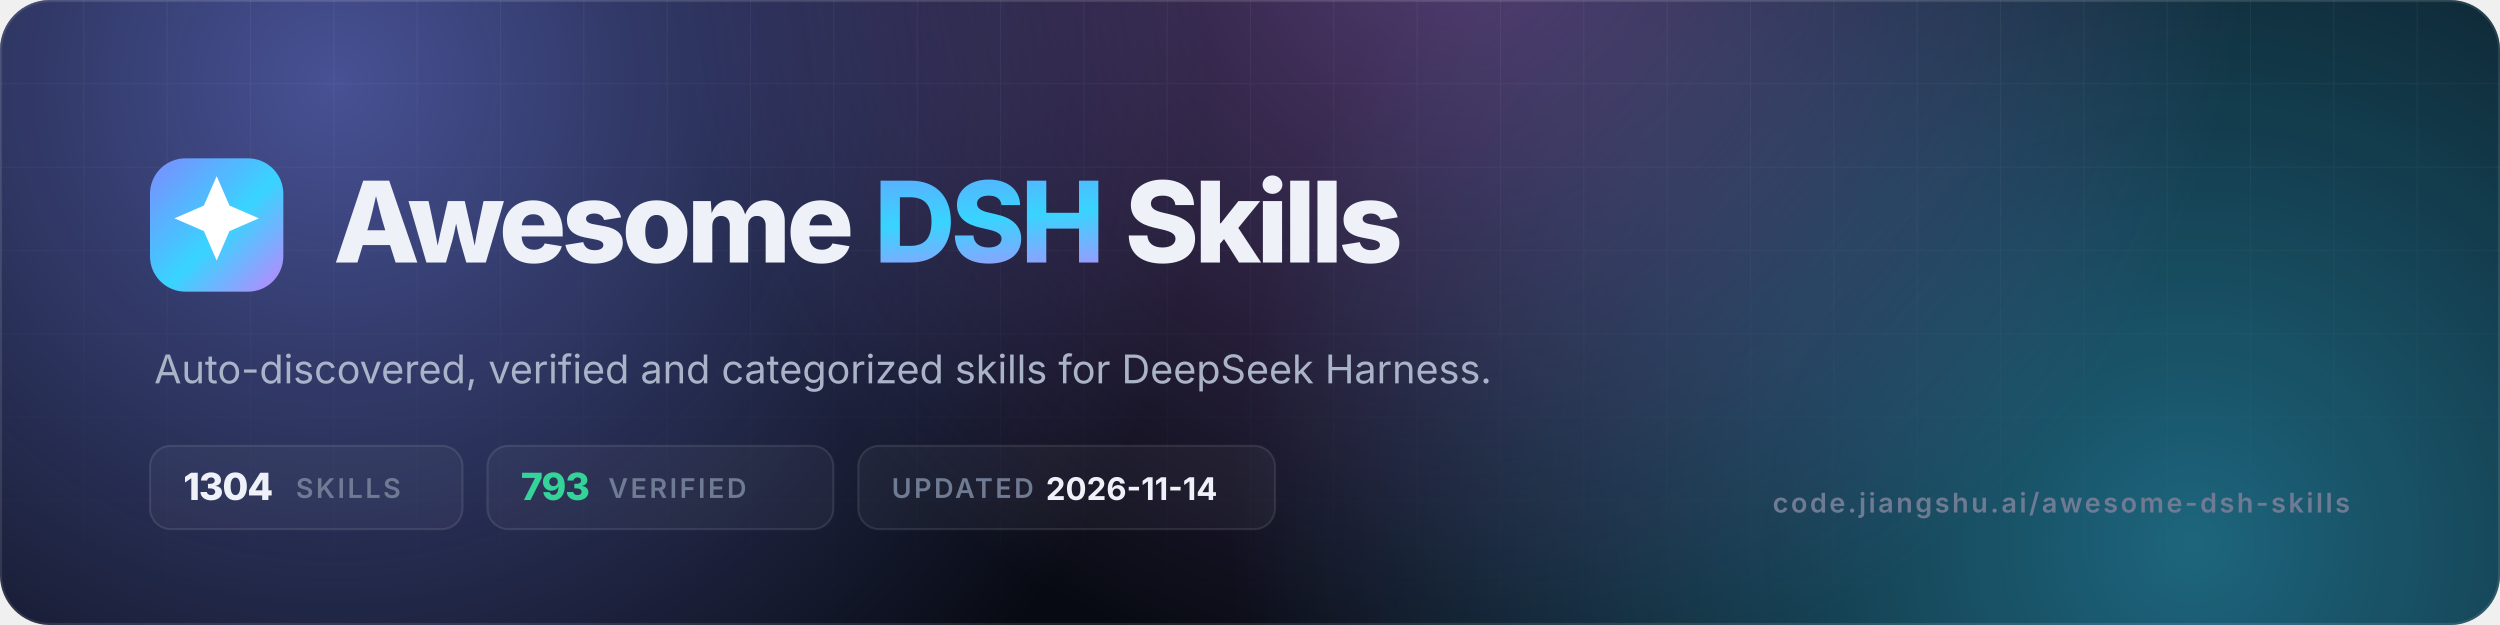
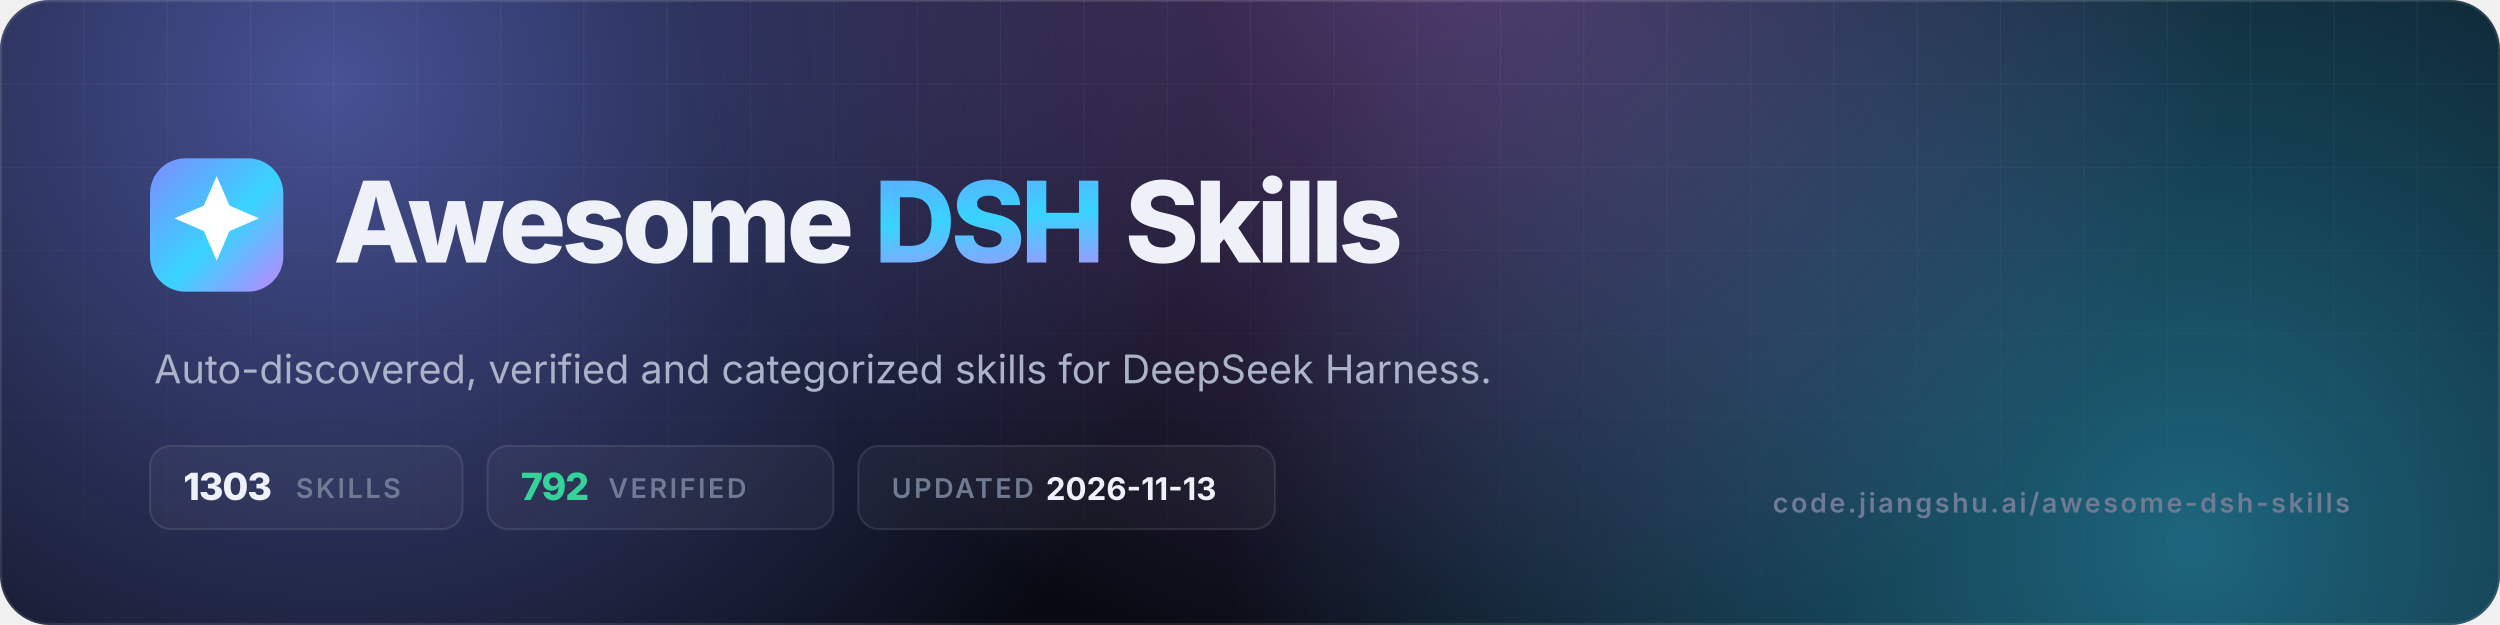
- <svg xmlns="http://www.w3.org/2000/svg" viewBox="0 0 1200 300" width="1200" height="300" role="img" aria-label="Awesome DSH Skills — 1304 skills, 793 verified">
+ <svg xmlns="http://www.w3.org/2000/svg" viewBox="0 0 1200 300" width="1200" height="300" role="img" aria-label="Awesome DSH Skills — 1303 skills, 792 verified">
  <defs>
    <linearGradient id="g" x1="0" y1="0" x2="1" y2="1">
      <stop offset="0" stop-color="#7c8cff" />
      <stop offset=".55" stop-color="#38d4ff" />
      <stop offset="1" stop-color="#c084fc" />
    </linearGradient>
    <radialGradient id="a1" cx="0" cy="0" r="1" gradientUnits="userSpaceOnUse" gradientTransform="translate(160 40) scale(420)">
      <stop offset="0" stop-color="#7c8cff" stop-opacity=".55" />
      <stop offset="1" stop-color="#7c8cff" stop-opacity="0" />
    </radialGradient>
    <radialGradient id="a2" cx="0" cy="0" r="1" gradientUnits="userSpaceOnUse" gradientTransform="translate(1050 260) scale(460)">
      <stop offset="0" stop-color="#38d4ff" stop-opacity=".45" />
      <stop offset="1" stop-color="#38d4ff" stop-opacity="0" />
    </radialGradient>
    <radialGradient id="a3" cx="0" cy="0" r="1" gradientUnits="userSpaceOnUse" gradientTransform="translate(700 -40) scale(380)">
      <stop offset="0" stop-color="#c084fc" stop-opacity=".4" />
      <stop offset="1" stop-color="#c084fc" stop-opacity="0" />
    </radialGradient>
    <pattern id="grid" width="40" height="40" patternUnits="userSpaceOnUse">
      <path d="M40 0H0V40" fill="none" stroke="#fff" stroke-opacity=".05" />
    </pattern>
    <linearGradient id="fade" x1="0" y1="0" x2="0" y2="1">
      <stop offset="0" stop-color="#fff" />
      <stop offset="1" stop-color="#fff" stop-opacity="0" />
    </linearGradient>
    <mask id="m">
      <rect width="1200" height="300" fill="url(#fade)" />
    </mask>
    <clipPath id="c">
      <rect width="1200" height="300" rx="24" />
    </clipPath>
  </defs>
  <g clip-path="url(#c)">
    <rect width="1200" height="300" fill="#070a12" />
    <rect width="1200" height="300" fill="url(#a1)" />
    <rect width="1200" height="300" fill="url(#a2)" />
    <rect width="1200" height="300" fill="url(#a3)" />
    <rect width="1200" height="300" fill="url(#grid)" mask="url(#m)" />
    <rect x=".5" y=".5" width="1199" height="299" rx="23.5" fill="none" stroke="#fff" stroke-opacity=".1" />
  </g>
  <rect x="72" y="76" width="64" height="64" rx="17" fill="url(#g)" />
  <g transform="translate(72 76) scale(2.6667)">
    <path d="M12 3.2l2.3 5.3 5.3 2.3-5.3 2.3L12 18.4l-2.3-5.3-5.3-2.3 5.3-2.3z" fill="#fff" />
  </g>
  <text x="160" y="126" font-family="Inter,-apple-system,'Segoe UI',Helvetica,Arial,sans-serif" font-size="54" font-weight="800" letter-spacing="-2.2" fill="#eef1f8">Awesome <tspan fill="url(#g)">DSH</tspan> Skills</text>
  <text x="74" y="184" font-family="Inter,-apple-system,'Segoe UI',Helvetica,Arial,sans-serif" font-size="19" fill="#aab3c7">Auto-discovered, verified and categorized skills for DeepSeek Harness.</text>
  <g font-family="Inter,-apple-system,'Segoe UI',Helvetica,Arial,sans-serif" font-size="13" font-weight="600" letter-spacing="1.2">
    <rect x="72" y="214" width="150" height="40" rx="10" fill="#fff" fill-opacity=".04" stroke="#fff" stroke-opacity=".1" />
-     <text x="88" y="240" fill="#eef1f8" font-size="18" font-weight="800" letter-spacing="-.5">1304</text>
+     <text x="88" y="240" fill="#eef1f8" font-size="18" font-weight="800" letter-spacing="-.5">1303</text>
    <text x="142" y="239" fill="#6f7a93">SKILLS</text>
    <rect x="234" y="214" width="166" height="40" rx="10" fill="#fff" fill-opacity=".04" stroke="#fff" stroke-opacity=".1" />
-     <text x="250" y="240" fill="#34d399" font-size="18" font-weight="800" letter-spacing="-.5">793</text>
+     <text x="250" y="240" fill="#34d399" font-size="18" font-weight="800" letter-spacing="-.5">792</text>
    <text x="292" y="239" fill="#6f7a93">VERIFIED</text>
    <rect x="412" y="214" width="200" height="40" rx="10" fill="#fff" fill-opacity=".04" stroke="#fff" stroke-opacity=".1" />
    <text x="428" y="239" fill="#6f7a93">UPDATED</text>
-     <text x="502" y="240" fill="#eef1f8" font-size="15" font-weight="700" letter-spacing="0">2026-11-14</text>
+     <text x="502" y="240" fill="#eef1f8" font-size="15" font-weight="700" letter-spacing="0">2026-11-13</text>
  </g>
  <text x="1128" y="246" text-anchor="end" font-family="Inter,-apple-system,'Segoe UI',Helvetica,Arial,sans-serif" font-size="13" font-weight="600" letter-spacing="1.2" fill="#6f7a93">code.jiangshu.ai/awesome-dsh-skills</text>
</svg>
